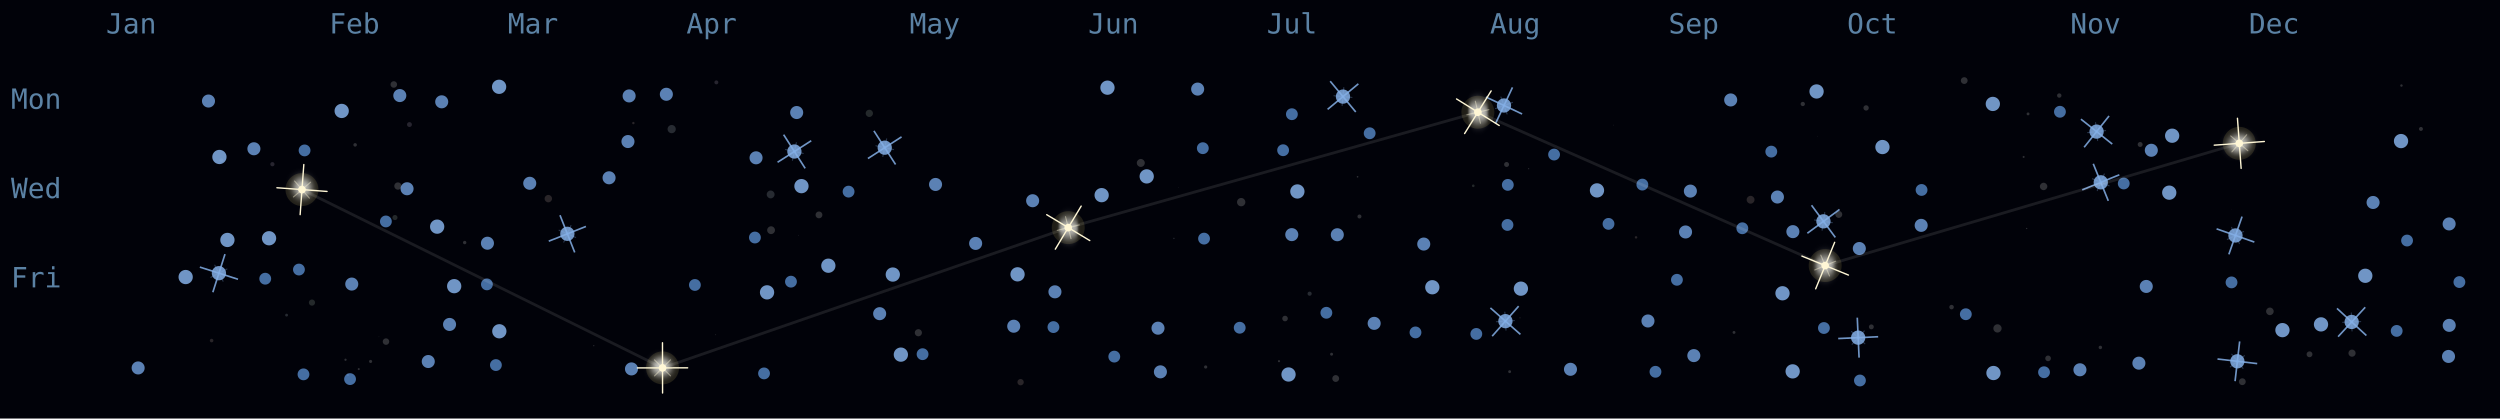
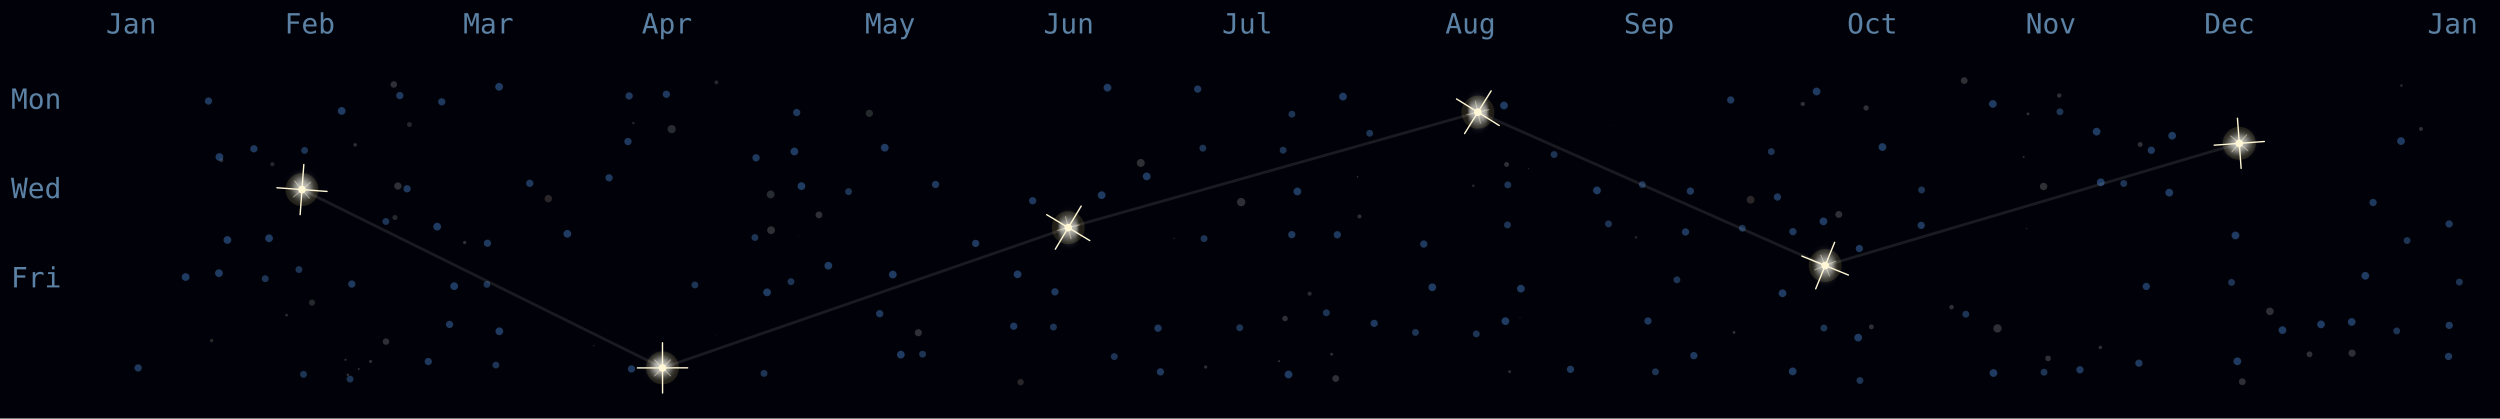
<svg xmlns="http://www.w3.org/2000/svg" viewBox="0 0 896 150" width="896" height="150" role="img" aria-label="Cinematic comet contribution graph">
  <rect x="0.00" y="0.00" width="896.00" height="150.00" fill="#010209" />
  <defs>
    <filter id="organic-sphere" x="-80%" y="-80%" width="260%" height="260%">
      <feTurbulence type="fractalNoise" baseFrequency="0.035" numOctaves="2" seed="7" result="noise" />
      <feDisplacementMap in="SourceGraphic" in2="noise" scale="4" xChannelSelector="R" yChannelSelector="G" result="displaced" />
      <feGaussianBlur in="displaced" stdDeviation="1.4" />
    </filter>
  </defs>
  <text x="22.00" y="39.00" font-family="monospace" font-size="10.00" fill="rgba(122,172,216,0.75)" text-anchor="end">Mon</text>
  <text x="22.00" y="71.00" font-family="monospace" font-size="10.00" fill="rgba(122,172,216,0.75)" text-anchor="end">Wed</text>
  <text x="22.00" y="103.00" font-family="monospace" font-size="10.00" fill="rgba(122,172,216,0.75)" text-anchor="end">Fri</text>
  <text x="38.00" y="12.00" font-family="monospace" font-size="10.00" fill="rgba(122,172,216,0.75)">Jan</text>
-   <text x="118.00" y="12.00" font-family="monospace" font-size="10.00" fill="rgba(122,172,216,0.75)">Feb</text>
-   <text x="182.00" y="12.00" font-family="monospace" font-size="10.00" fill="rgba(122,172,216,0.75)">Mar</text>
-   <text x="246.00" y="12.00" font-family="monospace" font-size="10.00" fill="rgba(122,172,216,0.75)">Apr</text>
-   <text x="326.00" y="12.00" font-family="monospace" font-size="10.00" fill="rgba(122,172,216,0.75)">May</text>
-   <text x="390.00" y="12.00" font-family="monospace" font-size="10.00" fill="rgba(122,172,216,0.75)">Jun</text>
-   <text x="454.00" y="12.00" font-family="monospace" font-size="10.00" fill="rgba(122,172,216,0.75)">Jul</text>
-   <text x="534.00" y="12.00" font-family="monospace" font-size="10.00" fill="rgba(122,172,216,0.75)">Aug</text>
-   <text x="598.00" y="12.00" font-family="monospace" font-size="10.00" fill="rgba(122,172,216,0.75)">Sep</text>
+   <text x="102.00" y="12.00" font-family="monospace" font-size="10.00" fill="rgba(122,172,216,0.75)">Feb</text>
+   <text x="166.00" y="12.00" font-family="monospace" font-size="10.00" fill="rgba(122,172,216,0.75)">Mar</text>
+   <text x="230.00" y="12.00" font-family="monospace" font-size="10.00" fill="rgba(122,172,216,0.75)">Apr</text>
+   <text x="310.00" y="12.00" font-family="monospace" font-size="10.00" fill="rgba(122,172,216,0.75)">May</text>
+   <text x="374.00" y="12.00" font-family="monospace" font-size="10.00" fill="rgba(122,172,216,0.75)">Jun</text>
+   <text x="438.00" y="12.00" font-family="monospace" font-size="10.00" fill="rgba(122,172,216,0.75)">Jul</text>
+   <text x="518.00" y="12.00" font-family="monospace" font-size="10.00" fill="rgba(122,172,216,0.75)">Aug</text>
+   <text x="582.00" y="12.00" font-family="monospace" font-size="10.00" fill="rgba(122,172,216,0.75)">Sep</text>
  <text x="662.00" y="12.00" font-family="monospace" font-size="10.00" fill="rgba(122,172,216,0.75)">Oct</text>
-   <text x="742.00" y="12.00" font-family="monospace" font-size="10.00" fill="rgba(122,172,216,0.75)">Nov</text>
-   <text x="806.00" y="12.00" font-family="monospace" font-size="10.00" fill="rgba(122,172,216,0.75)">Dec</text>
+   <text x="726.00" y="12.00" font-family="monospace" font-size="10.00" fill="rgba(122,172,216,0.75)">Nov</text>
+   <text x="790.00" y="12.00" font-family="monospace" font-size="10.00" fill="rgba(122,172,216,0.75)">Dec</text>
+   <text x="870.00" y="12.00" font-family="monospace" font-size="10.00" fill="rgba(122,172,216,0.75)">Jan</text>
  <circle cx="738.04" cy="34.24" r="0.79" fill="hsl(0,0%,100%)" opacity="0.18" />
  <circle cx="651.31" cy="48.81" r="0.10" fill="hsl(0,0%,100%)" opacity="0.18" />
  <circle cx="541.05" cy="133.20" r="0.52" fill="hsl(0,0%,100%)" opacity="0.18" />
  <circle cx="699.44" cy="110.07" r="0.81" fill="hsl(0,0%,100%)" opacity="0.18" />
  <circle cx="256.74" cy="29.52" r="0.71" fill="hsl(268,32%,82%)" opacity="0.18" />
  <circle cx="141.55" cy="77.97" r="0.92" fill="hsl(130,22%,80%)" opacity="0.18" />
  <circle cx="196.52" cy="71.19" r="1.33" fill="hsl(15,35%,80%)" opacity="0.18" />
  <circle cx="869.56" cy="39.15" r="0.00" fill="hsl(200,45%,88%)" opacity="0.18" />
  <circle cx="703.98" cy="28.88" r="1.22" fill="hsl(0,0%,100%)" opacity="0.18" />
  <circle cx="257.67" cy="83.36" r="0.04" fill="hsl(0,0%,100%)" opacity="0.18" />
  <circle cx="725.27" cy="56.24" r="0.36" fill="hsl(0,0%,100%)" opacity="0.18" />
  <circle cx="528.02" cy="66.59" r="0.47" fill="hsl(130,22%,80%)" opacity="0.18" />
  <circle cx="734.03" cy="128.44" r="1.02" fill="hsl(0,0%,100%)" opacity="0.18" />
  <circle cx="97.63" cy="58.85" r="0.76" fill="hsl(268,32%,82%)" opacity="0.18" />
  <circle cx="586.36" cy="85.07" r="0.44" fill="hsl(15,35%,80%)" opacity="0.18" />
  <circle cx="813.53" cy="111.59" r="1.36" fill="hsl(0,0%,100%)" opacity="0.18" />
  <circle cx="469.37" cy="105.26" r="0.75" fill="hsl(200,45%,88%)" opacity="0.18" />
  <circle cx="276.20" cy="69.69" r="1.41" fill="hsl(200,45%,88%)" opacity="0.18" />
  <circle cx="365.78" cy="136.97" r="1.14" fill="hsl(15,35%,80%)" opacity="0.18" />
  <circle cx="832.16" cy="39.52" r="0.03" fill="hsl(130,22%,80%)" opacity="0.18" />
  <circle cx="227.00" cy="44.11" r="0.43" fill="hsl(15,35%,80%)" opacity="0.18" />
  <circle cx="867.67" cy="46.21" r="0.71" fill="hsl(0,0%,100%)" opacity="0.18" />
  <circle cx="627.41" cy="71.59" r="1.41" fill="hsl(15,35%,80%)" opacity="0.18" />
  <circle cx="240.73" cy="46.27" r="1.47" fill="hsl(200,45%,88%)" opacity="0.18" />
  <circle cx="444.84" cy="72.45" r="1.49" fill="hsl(0,0%,100%)" opacity="0.18" />
  <circle cx="246.79" cy="32.16" r="0.04" fill="hsl(0,0%,100%)" opacity="0.18" />
  <circle cx="79.34" cy="57.44" r="0.69" fill="hsl(0,0%,100%)" opacity="0.18" />
  <circle cx="135.81" cy="120.70" r="0.12" fill="hsl(130,22%,80%)" opacity="0.18" />
  <circle cx="726.85" cy="40.82" r="0.52" fill="hsl(0,0%,100%)" opacity="0.18" />
  <circle cx="127.28" cy="51.92" r="0.63" fill="hsl(0,0%,100%)" opacity="0.18" />
  <circle cx="329.14" cy="119.25" r="1.29" fill="hsl(0,0%,100%)" opacity="0.18" />
  <circle cx="460.56" cy="114.16" r="1.00" fill="hsl(0,0%,100%)" opacity="0.18" />
  <circle cx="715.90" cy="117.70" r="1.48" fill="hsl(0,0%,100%)" opacity="0.18" />
  <circle cx="501.13" cy="129.33" r="0.05" fill="hsl(0,0%,100%)" opacity="0.18" />
  <circle cx="75.84" cy="122.06" r="0.64" fill="hsl(15,35%,80%)" opacity="0.18" />
  <circle cx="432.11" cy="131.53" r="0.58" fill="hsl(0,0%,100%)" opacity="0.18" />
  <circle cx="138.34" cy="122.43" r="1.17" fill="hsl(0,0%,100%)" opacity="0.18" />
  <circle cx="256.49" cy="119.97" r="0.15" fill="hsl(0,0%,100%)" opacity="0.18" />
  <circle cx="408.86" cy="58.40" r="1.43" fill="hsl(0,0%,100%)" opacity="0.18" />
  <circle cx="420.73" cy="85.44" r="0.25" fill="hsl(200,45%,88%)" opacity="0.18" />
  <circle cx="318.39" cy="123.57" r="0.01" fill="hsl(0,0%,100%)" opacity="0.18" />
  <circle cx="422.29" cy="67.20" r="0.10" fill="hsl(0,0%,100%)" opacity="0.18" />
  <circle cx="102.71" cy="112.94" r="0.51" fill="hsl(200,45%,88%)" opacity="0.18" />
  <circle cx="732.43" cy="66.82" r="1.33" fill="hsl(0,0%,100%)" opacity="0.18" />
  <circle cx="311.56" cy="40.62" r="1.31" fill="hsl(130,22%,80%)" opacity="0.18" />
  <circle cx="827.73" cy="126.98" r="1.05" fill="hsl(0,0%,100%)" opacity="0.18" />
  <circle cx="141.14" cy="30.28" r="1.18" fill="hsl(0,0%,100%)" opacity="0.18" />
  <circle cx="286.23" cy="84.31" r="0.12" fill="hsl(0,0%,100%)" opacity="0.18" />
  <circle cx="123.83" cy="128.93" r="0.40" fill="hsl(0,0%,100%)" opacity="0.18" />
  <circle cx="124.67" cy="134.33" r="0.46" fill="hsl(0,0%,100%)" opacity="0.18" />
  <circle cx="132.82" cy="129.54" r="0.56" fill="hsl(0,0%,100%)" opacity="0.18" />
  <circle cx="799.72" cy="75.12" r="0.07" fill="hsl(0,0%,100%)" opacity="0.18" />
  <circle cx="212.81" cy="123.90" r="0.22" fill="hsl(0,0%,100%)" opacity="0.18" />
  <circle cx="767.03" cy="51.78" r="0.89" fill="hsl(0,0%,100%)" opacity="0.18" />
  <circle cx="803.64" cy="136.80" r="1.23" fill="hsl(0,0%,100%)" opacity="0.18" />
  <circle cx="539.96" cy="58.95" r="0.89" fill="hsl(0,0%,100%)" opacity="0.18" />
  <circle cx="726.36" cy="81.89" r="0.23" fill="hsl(0,0%,100%)" opacity="0.18" />
  <circle cx="842.97" cy="126.57" r="1.29" fill="hsl(0,0%,100%)" opacity="0.18" />
  <circle cx="478.72" cy="135.66" r="1.23" fill="hsl(0,0%,100%)" opacity="0.18" />
  <circle cx="293.52" cy="77.02" r="1.23" fill="hsl(0,0%,100%)" opacity="0.18" />
  <circle cx="486.55" cy="63.36" r="0.30" fill="hsl(0,0%,100%)" opacity="0.18" />
  <circle cx="621.47" cy="119.14" r="0.52" fill="hsl(0,0%,100%)" opacity="0.18" />
  <circle cx="668.81" cy="38.68" r="0.96" fill="hsl(0,0%,100%)" opacity="0.18" />
  <circle cx="544.77" cy="113.92" r="0.18" fill="hsl(0,0%,100%)" opacity="0.18" />
  <circle cx="477.24" cy="126.95" r="0.53" fill="hsl(0,0%,100%)" opacity="0.18" />
  <circle cx="128.58" cy="132.28" r="0.36" fill="hsl(0,0%,100%)" opacity="0.18" />
  <circle cx="458.39" cy="129.44" r="0.38" fill="hsl(0,0%,100%)" opacity="0.18" />
  <circle cx="276.35" cy="82.50" r="1.40" fill="hsl(0,0%,100%)" opacity="0.18" />
  <circle cx="166.54" cy="86.93" r="0.61" fill="hsl(0,0%,100%)" opacity="0.18" />
  <circle cx="146.75" cy="44.64" r="0.88" fill="hsl(268,32%,82%)" opacity="0.18" />
  <circle cx="487.23" cy="77.59" r="0.72" fill="hsl(0,0%,100%)" opacity="0.18" />
  <circle cx="547.87" cy="60.47" r="0.21" fill="hsl(0,0%,100%)" opacity="0.18" />
  <circle cx="659.02" cy="76.85" r="1.25" fill="hsl(0,0%,100%)" opacity="0.18" />
  <circle cx="646.12" cy="37.27" r="0.77" fill="hsl(0,0%,100%)" opacity="0.18" />
  <circle cx="752.77" cy="124.52" r="0.62" fill="hsl(0,0%,100%)" opacity="0.18" />
  <circle cx="578.33" cy="44.84" r="0.12" fill="hsl(0,0%,100%)" opacity="0.18" />
  <circle cx="860.68" cy="30.66" r="0.44" fill="hsl(0,0%,100%)" opacity="0.18" />
  <circle cx="142.61" cy="66.67" r="1.31" fill="hsl(0,0%,100%)" opacity="0.18" />
  <circle cx="670.69" cy="117.15" r="0.88" fill="hsl(0,0%,100%)" opacity="0.18" />
  <circle cx="111.81" cy="108.45" r="1.11" fill="hsl(130,22%,80%)" opacity="0.18" />
-   <circle cx="49.51" cy="131.87" r="2.34" fill="hsl(214,63%,66%)" opacity="0.80" />
-   <circle cx="66.54" cy="99.29" r="2.56" fill="hsl(214,66%,71%)" opacity="0.85" />
-   <circle cx="74.72" cy="36.21" r="2.34" fill="hsl(214,63%,66%)" opacity="0.80" />
-   <circle cx="78.64" cy="56.26" r="2.56" fill="hsl(214,66%,71%)" opacity="0.85" />
-   <circle cx="81.51" cy="86.00" r="2.56" fill="hsl(214,66%,71%)" opacity="0.85" />
-   <circle cx="78.46" cy="97.91" r="2.56" fill="hsl(214,66%,71%)" opacity="0.85" />
-   <g transform="rotate(17.7 78.46 97.91)">
-     <line x1="71.29" y1="97.91" x2="85.63" y2="97.91" stroke="hsl(214,66%,71%)" stroke-width="0.60" opacity="0.85" />
-     <line x1="78.46" y1="90.74" x2="78.46" y2="105.08" stroke="hsl(214,66%,71%)" stroke-width="0.60" opacity="0.85" />
-     <line x1="76.18" y1="95.63" x2="80.74" y2="100.19" stroke="hsl(214,66%,71%)" stroke-width="0.40" stroke-opacity="0.30" stroke-linecap="round" />
-     <line x1="76.18" y1="100.19" x2="80.74" y2="95.63" stroke="hsl(214,66%,71%)" stroke-width="0.40" stroke-opacity="0.30" stroke-linecap="round" />
-   </g>
-   <circle cx="91.00" cy="53.32" r="2.34" fill="hsl(214,63%,66%)" opacity="0.80" />
-   <circle cx="96.43" cy="85.39" r="2.56" fill="hsl(214,66%,71%)" opacity="0.85" />
-   <circle cx="95.06" cy="99.89" r="2.12" fill="hsl(214,60%,60%)" opacity="0.75" />
-   <circle cx="109.16" cy="53.91" r="2.12" fill="hsl(214,60%,60%)" opacity="0.75" />
-   <circle cx="107.14" cy="96.61" r="2.12" fill="hsl(214,60%,60%)" opacity="0.75" />
-   <circle cx="108.77" cy="134.17" r="2.12" fill="hsl(214,60%,60%)" opacity="0.75" />
-   <circle cx="122.46" cy="39.76" r="2.56" fill="hsl(214,66%,71%)" opacity="0.85" />
-   <circle cx="126.07" cy="101.81" r="2.34" fill="hsl(214,63%,66%)" opacity="0.80" />
-   <circle cx="125.46" cy="135.87" r="2.12" fill="hsl(214,60%,60%)" opacity="0.75" />
-   <circle cx="143.29" cy="34.25" r="2.34" fill="hsl(214,63%,66%)" opacity="0.80" />
-   <circle cx="145.89" cy="67.65" r="2.34" fill="hsl(214,63%,66%)" opacity="0.80" />
-   <circle cx="138.30" cy="79.37" r="2.12" fill="hsl(214,60%,60%)" opacity="0.75" />
-   <circle cx="158.31" cy="36.49" r="2.34" fill="hsl(214,63%,66%)" opacity="0.80" />
-   <circle cx="156.68" cy="81.23" r="2.56" fill="hsl(214,66%,71%)" opacity="0.85" />
-   <circle cx="162.78" cy="102.56" r="2.56" fill="hsl(214,66%,71%)" opacity="0.85" />
-   <circle cx="161.12" cy="116.28" r="2.34" fill="hsl(214,63%,66%)" opacity="0.80" />
-   <circle cx="153.49" cy="129.57" r="2.34" fill="hsl(214,63%,66%)" opacity="0.80" />
-   <circle cx="178.88" cy="31.11" r="2.56" fill="hsl(214,66%,71%)" opacity="0.85" />
-   <circle cx="174.70" cy="87.17" r="2.34" fill="hsl(214,63%,66%)" opacity="0.80" />
-   <circle cx="174.51" cy="101.92" r="2.12" fill="hsl(214,60%,60%)" opacity="0.75" />
-   <circle cx="178.96" cy="118.73" r="2.56" fill="hsl(214,66%,71%)" opacity="0.85" />
-   <circle cx="177.73" cy="130.84" r="2.12" fill="hsl(214,60%,60%)" opacity="0.75" />
-   <circle cx="189.86" cy="65.69" r="2.34" fill="hsl(214,63%,66%)" opacity="0.80" />
-   <circle cx="203.34" cy="83.80" r="2.56" fill="hsl(214,66%,71%)" opacity="0.85" />
-   <g transform="rotate(-21.6 203.34 83.80)">
-     <line x1="196.17" y1="83.80" x2="210.50" y2="83.80" stroke="hsl(214,66%,71%)" stroke-width="0.60" opacity="0.85" />
-     <line x1="203.34" y1="76.63" x2="203.34" y2="90.97" stroke="hsl(214,66%,71%)" stroke-width="0.60" opacity="0.85" />
-     <line x1="201.06" y1="81.52" x2="205.62" y2="86.08" stroke="hsl(214,66%,71%)" stroke-width="0.40" stroke-opacity="0.30" stroke-linecap="round" />
-     <line x1="201.06" y1="86.08" x2="205.62" y2="81.52" stroke="hsl(214,66%,71%)" stroke-width="0.40" stroke-opacity="0.30" stroke-linecap="round" />
-   </g>
-   <circle cx="225.48" cy="34.38" r="2.34" fill="hsl(214,63%,66%)" opacity="0.80" />
-   <circle cx="225.06" cy="50.73" r="2.34" fill="hsl(214,63%,66%)" opacity="0.80" />
-   <circle cx="218.29" cy="63.72" r="2.34" fill="hsl(214,63%,66%)" opacity="0.80" />
-   <circle cx="226.32" cy="132.22" r="2.34" fill="hsl(214,63%,66%)" opacity="0.80" />
-   <circle cx="238.82" cy="33.79" r="2.34" fill="hsl(214,63%,66%)" opacity="0.80" />
-   <circle cx="249.05" cy="102.13" r="2.12" fill="hsl(214,60%,60%)" opacity="0.75" />
-   <circle cx="270.97" cy="56.56" r="2.34" fill="hsl(214,63%,66%)" opacity="0.80" />
-   <circle cx="270.56" cy="85.13" r="2.12" fill="hsl(214,60%,60%)" opacity="0.75" />
-   <circle cx="274.91" cy="104.78" r="2.56" fill="hsl(214,66%,71%)" opacity="0.85" />
-   <circle cx="273.83" cy="133.83" r="2.12" fill="hsl(214,60%,60%)" opacity="0.75" />
-   <circle cx="285.53" cy="40.33" r="2.34" fill="hsl(214,63%,66%)" opacity="0.80" />
-   <circle cx="284.71" cy="54.30" r="2.56" fill="hsl(214,66%,71%)" opacity="0.85" />
-   <g transform="rotate(-32.6 284.71 54.30)">
-     <line x1="277.55" y1="54.30" x2="291.88" y2="54.30" stroke="hsl(214,66%,71%)" stroke-width="0.60" opacity="0.85" />
-     <line x1="284.71" y1="47.13" x2="284.71" y2="61.47" stroke="hsl(214,66%,71%)" stroke-width="0.60" opacity="0.85" />
-     <line x1="282.43" y1="52.02" x2="286.99" y2="56.58" stroke="hsl(214,66%,71%)" stroke-width="0.40" stroke-opacity="0.30" stroke-linecap="round" />
-     <line x1="282.43" y1="56.58" x2="286.99" y2="52.02" stroke="hsl(214,66%,71%)" stroke-width="0.40" stroke-opacity="0.30" stroke-linecap="round" />
-   </g>
-   <circle cx="287.24" cy="66.71" r="2.56" fill="hsl(214,66%,71%)" opacity="0.85" />
-   <circle cx="283.48" cy="100.95" r="2.12" fill="hsl(214,60%,60%)" opacity="0.75" />
-   <circle cx="304.13" cy="68.68" r="2.12" fill="hsl(214,60%,60%)" opacity="0.75" />
-   <circle cx="296.88" cy="95.23" r="2.56" fill="hsl(214,66%,71%)" opacity="0.85" />
-   <circle cx="317.09" cy="52.93" r="2.56" fill="hsl(214,66%,71%)" opacity="0.85" />
-   <g transform="rotate(-32.8 317.09 52.93)">
-     <line x1="309.92" y1="52.93" x2="324.26" y2="52.93" stroke="hsl(214,66%,71%)" stroke-width="0.60" opacity="0.85" />
-     <line x1="317.09" y1="45.76" x2="317.09" y2="60.09" stroke="hsl(214,66%,71%)" stroke-width="0.60" opacity="0.85" />
-     <line x1="314.81" y1="50.65" x2="319.37" y2="55.21" stroke="hsl(214,66%,71%)" stroke-width="0.40" stroke-opacity="0.30" stroke-linecap="round" />
-     <line x1="314.81" y1="55.21" x2="319.37" y2="50.65" stroke="hsl(214,66%,71%)" stroke-width="0.40" stroke-opacity="0.30" stroke-linecap="round" />
-   </g>
-   <circle cx="319.98" cy="98.40" r="2.56" fill="hsl(214,66%,71%)" opacity="0.85" />
-   <circle cx="315.27" cy="112.42" r="2.34" fill="hsl(214,63%,66%)" opacity="0.80" />
-   <circle cx="322.87" cy="127.10" r="2.56" fill="hsl(214,66%,71%)" opacity="0.85" />
-   <circle cx="335.30" cy="66.11" r="2.34" fill="hsl(214,63%,66%)" opacity="0.80" />
-   <circle cx="330.65" cy="126.94" r="2.12" fill="hsl(214,60%,60%)" opacity="0.75" />
-   <circle cx="349.67" cy="87.24" r="2.34" fill="hsl(214,63%,66%)" opacity="0.80" />
-   <circle cx="370.10" cy="71.94" r="2.34" fill="hsl(214,63%,66%)" opacity="0.80" />
-   <circle cx="364.69" cy="98.32" r="2.56" fill="hsl(214,66%,71%)" opacity="0.85" />
-   <circle cx="363.32" cy="116.92" r="2.34" fill="hsl(214,63%,66%)" opacity="0.80" />
-   <circle cx="378.09" cy="104.59" r="2.34" fill="hsl(214,63%,66%)" opacity="0.80" />
-   <circle cx="377.55" cy="117.23" r="2.12" fill="hsl(214,60%,60%)" opacity="0.75" />
-   <circle cx="396.92" cy="31.42" r="2.56" fill="hsl(214,66%,71%)" opacity="0.85" />
-   <circle cx="394.83" cy="69.94" r="2.56" fill="hsl(214,66%,71%)" opacity="0.85" />
-   <circle cx="399.36" cy="127.81" r="2.12" fill="hsl(214,60%,60%)" opacity="0.75" />
-   <circle cx="410.98" cy="63.22" r="2.56" fill="hsl(214,66%,71%)" opacity="0.85" />
-   <circle cx="415.03" cy="117.62" r="2.34" fill="hsl(214,63%,66%)" opacity="0.80" />
-   <circle cx="415.89" cy="133.27" r="2.34" fill="hsl(214,63%,66%)" opacity="0.80" />
-   <circle cx="429.24" cy="31.93" r="2.34" fill="hsl(214,63%,66%)" opacity="0.80" />
-   <circle cx="431.09" cy="53.11" r="2.12" fill="hsl(214,60%,60%)" opacity="0.75" />
-   <circle cx="431.53" cy="85.52" r="2.12" fill="hsl(214,60%,60%)" opacity="0.75" />
-   <circle cx="444.31" cy="117.46" r="2.12" fill="hsl(214,60%,60%)" opacity="0.75" />
-   <circle cx="463.01" cy="40.93" r="2.12" fill="hsl(214,60%,60%)" opacity="0.75" />
-   <circle cx="459.87" cy="53.84" r="2.12" fill="hsl(214,60%,60%)" opacity="0.75" />
-   <circle cx="464.98" cy="68.62" r="2.56" fill="hsl(214,66%,71%)" opacity="0.85" />
-   <circle cx="462.97" cy="84.09" r="2.34" fill="hsl(214,63%,66%)" opacity="0.80" />
-   <circle cx="461.81" cy="134.22" r="2.56" fill="hsl(214,66%,71%)" opacity="0.85" />
-   <circle cx="481.32" cy="34.62" r="2.56" fill="hsl(214,66%,71%)" opacity="0.85" />
-   <g transform="rotate(-39.7 481.32 34.62)">
-     <line x1="474.16" y1="34.62" x2="488.49" y2="34.62" stroke="hsl(214,66%,71%)" stroke-width="0.60" opacity="0.85" />
-     <line x1="481.32" y1="27.45" x2="481.32" y2="41.79" stroke="hsl(214,66%,71%)" stroke-width="0.60" opacity="0.85" />
-     <line x1="479.04" y1="32.34" x2="483.60" y2="36.90" stroke="hsl(214,66%,71%)" stroke-width="0.40" stroke-opacity="0.30" stroke-linecap="round" />
-     <line x1="479.04" y1="36.90" x2="483.60" y2="32.34" stroke="hsl(214,66%,71%)" stroke-width="0.40" stroke-opacity="0.30" stroke-linecap="round" />
-   </g>
-   <circle cx="479.29" cy="84.13" r="2.34" fill="hsl(214,63%,66%)" opacity="0.80" />
-   <circle cx="475.37" cy="112.10" r="2.12" fill="hsl(214,60%,60%)" opacity="0.75" />
-   <circle cx="490.89" cy="47.76" r="2.12" fill="hsl(214,60%,60%)" opacity="0.75" />
-   <circle cx="492.50" cy="115.89" r="2.34" fill="hsl(214,63%,66%)" opacity="0.80" />
-   <circle cx="510.27" cy="87.47" r="2.34" fill="hsl(214,63%,66%)" opacity="0.80" />
-   <circle cx="513.34" cy="102.95" r="2.56" fill="hsl(214,66%,71%)" opacity="0.85" />
-   <circle cx="507.31" cy="119.14" r="2.12" fill="hsl(214,60%,60%)" opacity="0.75" />
-   <circle cx="529.11" cy="119.68" r="2.12" fill="hsl(214,60%,60%)" opacity="0.75" />
-   <circle cx="539.03" cy="37.81" r="2.56" fill="hsl(214,66%,71%)" opacity="0.85" />
-   <g transform="rotate(25.1 539.03 37.81)">
-     <line x1="531.86" y1="37.81" x2="546.20" y2="37.81" stroke="hsl(214,66%,71%)" stroke-width="0.60" opacity="0.85" />
-     <line x1="539.03" y1="30.64" x2="539.03" y2="44.98" stroke="hsl(214,66%,71%)" stroke-width="0.60" opacity="0.85" />
-     <line x1="536.75" y1="35.53" x2="541.31" y2="40.09" stroke="hsl(214,66%,71%)" stroke-width="0.40" stroke-opacity="0.30" stroke-linecap="round" />
-     <line x1="536.75" y1="40.09" x2="541.31" y2="35.53" stroke="hsl(214,66%,71%)" stroke-width="0.40" stroke-opacity="0.30" stroke-linecap="round" />
-   </g>
-   <circle cx="540.40" cy="66.26" r="2.12" fill="hsl(214,60%,60%)" opacity="0.75" />
-   <circle cx="540.28" cy="80.62" r="2.12" fill="hsl(214,60%,60%)" opacity="0.75" />
-   <circle cx="545.09" cy="103.46" r="2.56" fill="hsl(214,66%,71%)" opacity="0.85" />
-   <circle cx="539.54" cy="115.10" r="2.56" fill="hsl(214,66%,71%)" opacity="0.85" />
-   <g transform="rotate(41.4 539.54 115.10)">
-     <line x1="532.37" y1="115.10" x2="546.71" y2="115.10" stroke="hsl(214,66%,71%)" stroke-width="0.60" opacity="0.85" />
-     <line x1="539.54" y1="107.93" x2="539.54" y2="122.27" stroke="hsl(214,66%,71%)" stroke-width="0.60" opacity="0.85" />
-     <line x1="537.26" y1="112.82" x2="541.82" y2="117.38" stroke="hsl(214,66%,71%)" stroke-width="0.40" stroke-opacity="0.30" stroke-linecap="round" />
-     <line x1="537.26" y1="117.38" x2="541.82" y2="112.82" stroke="hsl(214,66%,71%)" stroke-width="0.40" stroke-opacity="0.30" stroke-linecap="round" />
-   </g>
-   <circle cx="556.98" cy="55.39" r="2.12" fill="hsl(214,60%,60%)" opacity="0.75" />
-   <circle cx="562.86" cy="132.36" r="2.34" fill="hsl(214,63%,66%)" opacity="0.80" />
-   <circle cx="572.36" cy="68.24" r="2.56" fill="hsl(214,66%,71%)" opacity="0.85" />
-   <circle cx="576.49" cy="80.24" r="2.12" fill="hsl(214,60%,60%)" opacity="0.75" />
-   <circle cx="588.62" cy="66.16" r="2.12" fill="hsl(214,60%,60%)" opacity="0.75" />
-   <circle cx="590.63" cy="115.04" r="2.34" fill="hsl(214,63%,66%)" opacity="0.80" />
-   <circle cx="593.32" cy="133.25" r="2.12" fill="hsl(214,60%,60%)" opacity="0.75" />
-   <circle cx="605.83" cy="68.49" r="2.34" fill="hsl(214,63%,66%)" opacity="0.80" />
-   <circle cx="604.10" cy="83.14" r="2.34" fill="hsl(214,63%,66%)" opacity="0.80" />
-   <circle cx="601.01" cy="100.28" r="2.12" fill="hsl(214,60%,60%)" opacity="0.75" />
-   <circle cx="607.07" cy="127.45" r="2.34" fill="hsl(214,63%,66%)" opacity="0.80" />
-   <circle cx="620.28" cy="35.82" r="2.34" fill="hsl(214,63%,66%)" opacity="0.80" />
-   <circle cx="624.45" cy="81.81" r="2.12" fill="hsl(214,60%,60%)" opacity="0.75" />
-   <circle cx="634.83" cy="54.34" r="2.12" fill="hsl(214,60%,60%)" opacity="0.75" />
-   <circle cx="637.03" cy="70.61" r="2.34" fill="hsl(214,63%,66%)" opacity="0.80" />
-   <circle cx="642.57" cy="83.02" r="2.34" fill="hsl(214,63%,66%)" opacity="0.80" />
-   <circle cx="638.85" cy="105.11" r="2.56" fill="hsl(214,66%,71%)" opacity="0.85" />
-   <circle cx="642.49" cy="133.10" r="2.56" fill="hsl(214,66%,71%)" opacity="0.85" />
-   <circle cx="651.06" cy="32.78" r="2.56" fill="hsl(214,66%,71%)" opacity="0.85" />
-   <circle cx="653.52" cy="79.33" r="2.56" fill="hsl(214,66%,71%)" opacity="0.85" />
-   <g transform="rotate(-36.5 653.52 79.33)">
-     <line x1="646.35" y1="79.33" x2="660.69" y2="79.33" stroke="hsl(214,66%,71%)" stroke-width="0.60" opacity="0.85" />
-     <line x1="653.52" y1="72.16" x2="653.52" y2="86.50" stroke="hsl(214,66%,71%)" stroke-width="0.60" opacity="0.85" />
-     <line x1="651.24" y1="77.05" x2="655.80" y2="81.61" stroke="hsl(214,66%,71%)" stroke-width="0.40" stroke-opacity="0.30" stroke-linecap="round" />
-     <line x1="651.24" y1="81.61" x2="655.80" y2="77.05" stroke="hsl(214,66%,71%)" stroke-width="0.40" stroke-opacity="0.30" stroke-linecap="round" />
-   </g>
-   <circle cx="653.69" cy="117.56" r="2.12" fill="hsl(214,60%,60%)" opacity="0.75" />
-   <circle cx="674.67" cy="52.70" r="2.56" fill="hsl(214,66%,71%)" opacity="0.85" />
-   <circle cx="666.38" cy="89.07" r="2.34" fill="hsl(214,63%,66%)" opacity="0.80" />
-   <circle cx="665.97" cy="121.01" r="2.56" fill="hsl(214,66%,71%)" opacity="0.85" />
-   <g transform="rotate(-2.6 665.97 121.01)">
-     <line x1="658.81" y1="121.01" x2="673.14" y2="121.01" stroke="hsl(214,66%,71%)" stroke-width="0.60" opacity="0.85" />
-     <line x1="665.97" y1="113.84" x2="665.97" y2="128.18" stroke="hsl(214,66%,71%)" stroke-width="0.60" opacity="0.85" />
-     <line x1="663.69" y1="118.73" x2="668.25" y2="123.29" stroke="hsl(214,66%,71%)" stroke-width="0.40" stroke-opacity="0.30" stroke-linecap="round" />
-     <line x1="663.69" y1="123.29" x2="668.25" y2="118.73" stroke="hsl(214,66%,71%)" stroke-width="0.40" stroke-opacity="0.30" stroke-linecap="round" />
-   </g>
-   <circle cx="666.60" cy="136.37" r="2.12" fill="hsl(214,60%,60%)" opacity="0.75" />
-   <circle cx="688.69" cy="68.08" r="2.12" fill="hsl(214,60%,60%)" opacity="0.75" />
-   <circle cx="688.55" cy="80.77" r="2.34" fill="hsl(214,63%,66%)" opacity="0.80" />
-   <circle cx="704.55" cy="112.62" r="2.12" fill="hsl(214,60%,60%)" opacity="0.75" />
-   <circle cx="714.23" cy="37.25" r="2.56" fill="hsl(214,66%,71%)" opacity="0.85" />
-   <circle cx="714.46" cy="133.69" r="2.56" fill="hsl(214,66%,71%)" opacity="0.85" />
-   <circle cx="738.28" cy="40.06" r="2.12" fill="hsl(214,60%,60%)" opacity="0.75" />
-   <circle cx="732.58" cy="133.41" r="2.12" fill="hsl(214,60%,60%)" opacity="0.75" />
-   <circle cx="751.42" cy="47.17" r="2.56" fill="hsl(214,66%,71%)" opacity="0.85" />
-   <g transform="rotate(38.5 751.42 47.17)">
-     <line x1="744.25" y1="47.17" x2="758.59" y2="47.17" stroke="hsl(214,66%,71%)" stroke-width="0.60" opacity="0.85" />
-     <line x1="751.42" y1="40.00" x2="751.42" y2="54.34" stroke="hsl(214,66%,71%)" stroke-width="0.60" opacity="0.85" />
-     <line x1="749.14" y1="44.89" x2="753.70" y2="49.45" stroke="hsl(214,66%,71%)" stroke-width="0.40" stroke-opacity="0.30" stroke-linecap="round" />
-     <line x1="749.14" y1="49.45" x2="753.70" y2="44.89" stroke="hsl(214,66%,71%)" stroke-width="0.40" stroke-opacity="0.30" stroke-linecap="round" />
-   </g>
-   <circle cx="752.92" cy="65.34" r="2.56" fill="hsl(214,66%,71%)" opacity="0.85" />
-   <g transform="rotate(-22.1 752.92 65.34)">
-     <line x1="745.75" y1="65.34" x2="760.09" y2="65.34" stroke="hsl(214,66%,71%)" stroke-width="0.60" opacity="0.85" />
-     <line x1="752.92" y1="58.17" x2="752.92" y2="72.51" stroke="hsl(214,66%,71%)" stroke-width="0.60" opacity="0.85" />
-     <line x1="750.64" y1="63.06" x2="755.20" y2="67.62" stroke="hsl(214,66%,71%)" stroke-width="0.40" stroke-opacity="0.30" stroke-linecap="round" />
-     <line x1="750.64" y1="67.62" x2="755.20" y2="63.06" stroke="hsl(214,66%,71%)" stroke-width="0.40" stroke-opacity="0.30" stroke-linecap="round" />
-   </g>
-   <circle cx="745.45" cy="132.53" r="2.34" fill="hsl(214,63%,66%)" opacity="0.80" />
-   <circle cx="771.03" cy="53.86" r="2.34" fill="hsl(214,63%,66%)" opacity="0.80" />
-   <circle cx="761.15" cy="65.76" r="2.12" fill="hsl(214,60%,60%)" opacity="0.75" />
-   <circle cx="769.22" cy="102.66" r="2.34" fill="hsl(214,63%,66%)" opacity="0.80" />
-   <circle cx="766.58" cy="130.16" r="2.34" fill="hsl(214,63%,66%)" opacity="0.80" />
-   <circle cx="778.50" cy="48.64" r="2.56" fill="hsl(214,66%,71%)" opacity="0.85" />
-   <circle cx="777.46" cy="69.05" r="2.56" fill="hsl(214,66%,71%)" opacity="0.85" />
-   <circle cx="801.19" cy="84.39" r="2.56" fill="hsl(214,66%,71%)" opacity="0.85" />
-   <g transform="rotate(19.3 801.19 84.39)">
-     <line x1="794.02" y1="84.39" x2="808.36" y2="84.39" stroke="hsl(214,66%,71%)" stroke-width="0.60" opacity="0.85" />
-     <line x1="801.19" y1="77.22" x2="801.19" y2="91.56" stroke="hsl(214,66%,71%)" stroke-width="0.60" opacity="0.85" />
-     <line x1="798.91" y1="82.11" x2="803.47" y2="86.67" stroke="hsl(214,66%,71%)" stroke-width="0.40" stroke-opacity="0.30" stroke-linecap="round" />
-     <line x1="798.91" y1="86.67" x2="803.47" y2="82.11" stroke="hsl(214,66%,71%)" stroke-width="0.40" stroke-opacity="0.30" stroke-linecap="round" />
-   </g>
-   <circle cx="799.78" cy="101.21" r="2.12" fill="hsl(214,60%,60%)" opacity="0.75" />
-   <circle cx="801.87" cy="129.49" r="2.56" fill="hsl(214,66%,71%)" opacity="0.85" />
-   <g transform="rotate(6.6 801.87 129.49)">
-     <line x1="794.70" y1="129.49" x2="809.03" y2="129.49" stroke="hsl(214,66%,71%)" stroke-width="0.60" opacity="0.85" />
-     <line x1="801.87" y1="122.32" x2="801.87" y2="136.66" stroke="hsl(214,66%,71%)" stroke-width="0.60" opacity="0.85" />
-     <line x1="799.59" y1="127.21" x2="804.15" y2="131.77" stroke="hsl(214,66%,71%)" stroke-width="0.40" stroke-opacity="0.30" stroke-linecap="round" />
-     <line x1="799.59" y1="131.77" x2="804.15" y2="127.21" stroke="hsl(214,66%,71%)" stroke-width="0.40" stroke-opacity="0.30" stroke-linecap="round" />
-   </g>
-   <circle cx="818.03" cy="118.32" r="2.56" fill="hsl(214,66%,71%)" opacity="0.85" />
-   <circle cx="831.85" cy="116.26" r="2.56" fill="hsl(214,66%,71%)" opacity="0.85" />
-   <circle cx="850.51" cy="72.57" r="2.34" fill="hsl(214,63%,66%)" opacity="0.80" />
-   <circle cx="847.72" cy="98.84" r="2.56" fill="hsl(214,66%,71%)" opacity="0.85" />
-   <circle cx="842.84" cy="115.39" r="2.56" fill="hsl(214,66%,71%)" opacity="0.85" />
-   <g transform="rotate(42.7 842.84 115.39)">
-     <line x1="835.67" y1="115.39" x2="850.01" y2="115.39" stroke="hsl(214,66%,71%)" stroke-width="0.60" opacity="0.85" />
-     <line x1="842.84" y1="108.22" x2="842.84" y2="122.56" stroke="hsl(214,66%,71%)" stroke-width="0.60" opacity="0.85" />
-     <line x1="840.56" y1="113.11" x2="845.12" y2="117.67" stroke="hsl(214,66%,71%)" stroke-width="0.40" stroke-opacity="0.30" stroke-linecap="round" />
-     <line x1="840.56" y1="117.67" x2="845.12" y2="113.11" stroke="hsl(214,66%,71%)" stroke-width="0.40" stroke-opacity="0.30" stroke-linecap="round" />
-   </g>
-   <circle cx="860.53" cy="50.56" r="2.56" fill="hsl(214,66%,71%)" opacity="0.85" />
-   <circle cx="862.69" cy="86.21" r="2.12" fill="hsl(214,60%,60%)" opacity="0.75" />
-   <circle cx="858.97" cy="118.60" r="2.12" fill="hsl(214,60%,60%)" opacity="0.75" />
-   <circle cx="877.77" cy="80.26" r="2.34" fill="hsl(214,63%,66%)" opacity="0.80" />
-   <circle cx="881.45" cy="101.09" r="2.12" fill="hsl(214,60%,60%)" opacity="0.75" />
-   <circle cx="877.80" cy="116.61" r="2.34" fill="hsl(214,63%,66%)" opacity="0.80" />
-   <circle cx="877.55" cy="127.75" r="2.34" fill="hsl(214,63%,66%)" opacity="0.80" />
+   <circle cx="49.51" cy="131.87" r="1.31" fill="hsl(214,49%,41%)" opacity="0.57" />
+   <circle cx="66.54" cy="99.29" r="1.39" fill="hsl(214,50%,42%)" opacity="0.58" />
+   <circle cx="74.72" cy="36.21" r="1.31" fill="hsl(214,49%,41%)" opacity="0.57" />
+   <circle cx="78.64" cy="56.26" r="1.39" fill="hsl(214,50%,42%)" opacity="0.58" />
+   <circle cx="81.51" cy="86.00" r="1.39" fill="hsl(214,50%,42%)" opacity="0.58" />
+   <circle cx="78.46" cy="97.91" r="1.39" fill="hsl(214,50%,42%)" opacity="0.58" />
+   <circle cx="91.00" cy="53.32" r="1.31" fill="hsl(214,49%,41%)" opacity="0.57" />
+   <circle cx="96.43" cy="85.39" r="1.39" fill="hsl(214,50%,42%)" opacity="0.58" />
+   <circle cx="95.06" cy="99.89" r="1.24" fill="hsl(214,48%,39%)" opacity="0.55" />
+   <circle cx="109.16" cy="53.91" r="1.24" fill="hsl(214,48%,39%)" opacity="0.55" />
+   <circle cx="107.14" cy="96.61" r="1.24" fill="hsl(214,48%,39%)" opacity="0.55" />
+   <circle cx="108.77" cy="134.17" r="1.24" fill="hsl(214,48%,39%)" opacity="0.55" />
+   <circle cx="122.46" cy="39.76" r="1.39" fill="hsl(214,50%,42%)" opacity="0.58" />
+   <circle cx="126.07" cy="101.81" r="1.31" fill="hsl(214,49%,41%)" opacity="0.57" />
+   <circle cx="125.46" cy="135.87" r="1.24" fill="hsl(214,48%,39%)" opacity="0.55" />
+   <circle cx="143.29" cy="34.25" r="1.31" fill="hsl(214,49%,41%)" opacity="0.57" />
+   <circle cx="145.89" cy="67.65" r="1.31" fill="hsl(214,49%,41%)" opacity="0.57" />
+   <circle cx="138.30" cy="79.37" r="1.24" fill="hsl(214,48%,39%)" opacity="0.55" />
+   <circle cx="158.31" cy="36.49" r="1.31" fill="hsl(214,49%,41%)" opacity="0.57" />
+   <circle cx="156.68" cy="81.23" r="1.39" fill="hsl(214,50%,42%)" opacity="0.58" />
+   <circle cx="162.78" cy="102.56" r="1.39" fill="hsl(214,50%,42%)" opacity="0.58" />
+   <circle cx="161.12" cy="116.28" r="1.31" fill="hsl(214,49%,41%)" opacity="0.57" />
+   <circle cx="153.49" cy="129.57" r="1.31" fill="hsl(214,49%,41%)" opacity="0.57" />
+   <circle cx="178.88" cy="31.11" r="1.39" fill="hsl(214,50%,42%)" opacity="0.58" />
+   <circle cx="174.70" cy="87.17" r="1.31" fill="hsl(214,49%,41%)" opacity="0.57" />
+   <circle cx="174.51" cy="101.92" r="1.24" fill="hsl(214,48%,39%)" opacity="0.55" />
+   <circle cx="178.96" cy="118.73" r="1.39" fill="hsl(214,50%,42%)" opacity="0.58" />
+   <circle cx="177.73" cy="130.84" r="1.24" fill="hsl(214,48%,39%)" opacity="0.55" />
+   <circle cx="189.86" cy="65.69" r="1.31" fill="hsl(214,49%,41%)" opacity="0.57" />
+   <circle cx="203.34" cy="83.80" r="1.39" fill="hsl(214,50%,42%)" opacity="0.58" />
+   <circle cx="225.48" cy="34.38" r="1.31" fill="hsl(214,49%,41%)" opacity="0.57" />
+   <circle cx="225.06" cy="50.73" r="1.31" fill="hsl(214,49%,41%)" opacity="0.57" />
+   <circle cx="218.29" cy="63.72" r="1.31" fill="hsl(214,49%,41%)" opacity="0.57" />
+   <circle cx="226.32" cy="132.22" r="1.31" fill="hsl(214,49%,41%)" opacity="0.57" />
+   <circle cx="238.82" cy="33.79" r="1.31" fill="hsl(214,49%,41%)" opacity="0.57" />
+   <circle cx="249.05" cy="102.13" r="1.24" fill="hsl(214,48%,39%)" opacity="0.55" />
+   <circle cx="270.97" cy="56.56" r="1.31" fill="hsl(214,49%,41%)" opacity="0.57" />
+   <circle cx="270.56" cy="85.13" r="1.24" fill="hsl(214,48%,39%)" opacity="0.55" />
+   <circle cx="274.91" cy="104.78" r="1.39" fill="hsl(214,50%,42%)" opacity="0.58" />
+   <circle cx="273.83" cy="133.83" r="1.24" fill="hsl(214,48%,39%)" opacity="0.55" />
+   <circle cx="285.53" cy="40.33" r="1.31" fill="hsl(214,49%,41%)" opacity="0.57" />
+   <circle cx="284.71" cy="54.30" r="1.39" fill="hsl(214,50%,42%)" opacity="0.58" />
+   <circle cx="287.24" cy="66.71" r="1.39" fill="hsl(214,50%,42%)" opacity="0.58" />
+   <circle cx="283.48" cy="100.95" r="1.24" fill="hsl(214,48%,39%)" opacity="0.55" />
+   <circle cx="304.13" cy="68.68" r="1.24" fill="hsl(214,48%,39%)" opacity="0.55" />
+   <circle cx="296.88" cy="95.23" r="1.39" fill="hsl(214,50%,42%)" opacity="0.58" />
+   <circle cx="317.09" cy="52.93" r="1.39" fill="hsl(214,50%,42%)" opacity="0.58" />
+   <circle cx="319.98" cy="98.40" r="1.39" fill="hsl(214,50%,42%)" opacity="0.58" />
+   <circle cx="315.27" cy="112.42" r="1.31" fill="hsl(214,49%,41%)" opacity="0.57" />
+   <circle cx="322.87" cy="127.10" r="1.39" fill="hsl(214,50%,42%)" opacity="0.58" />
+   <circle cx="335.30" cy="66.11" r="1.31" fill="hsl(214,49%,41%)" opacity="0.57" />
+   <circle cx="330.65" cy="126.94" r="1.24" fill="hsl(214,48%,39%)" opacity="0.55" />
+   <circle cx="349.67" cy="87.24" r="1.31" fill="hsl(214,49%,41%)" opacity="0.57" />
+   <circle cx="370.10" cy="71.94" r="1.31" fill="hsl(214,49%,41%)" opacity="0.57" />
+   <circle cx="364.69" cy="98.32" r="1.39" fill="hsl(214,50%,42%)" opacity="0.58" />
+   <circle cx="363.32" cy="116.92" r="1.31" fill="hsl(214,49%,41%)" opacity="0.57" />
+   <circle cx="378.09" cy="104.59" r="1.31" fill="hsl(214,49%,41%)" opacity="0.57" />
+   <circle cx="377.55" cy="117.23" r="1.24" fill="hsl(214,48%,39%)" opacity="0.55" />
+   <circle cx="396.92" cy="31.42" r="1.39" fill="hsl(214,50%,42%)" opacity="0.58" />
+   <circle cx="394.83" cy="69.94" r="1.39" fill="hsl(214,50%,42%)" opacity="0.58" />
+   <circle cx="399.36" cy="127.81" r="1.24" fill="hsl(214,48%,39%)" opacity="0.55" />
+   <circle cx="410.98" cy="63.22" r="1.39" fill="hsl(214,50%,42%)" opacity="0.58" />
+   <circle cx="415.03" cy="117.62" r="1.31" fill="hsl(214,49%,41%)" opacity="0.57" />
+   <circle cx="415.89" cy="133.27" r="1.31" fill="hsl(214,49%,41%)" opacity="0.57" />
+   <circle cx="429.24" cy="31.93" r="1.31" fill="hsl(214,49%,41%)" opacity="0.57" />
+   <circle cx="431.09" cy="53.11" r="1.24" fill="hsl(214,48%,39%)" opacity="0.55" />
+   <circle cx="431.53" cy="85.52" r="1.24" fill="hsl(214,48%,39%)" opacity="0.55" />
+   <circle cx="444.31" cy="117.46" r="1.24" fill="hsl(214,48%,39%)" opacity="0.55" />
+   <circle cx="463.01" cy="40.93" r="1.24" fill="hsl(214,48%,39%)" opacity="0.55" />
+   <circle cx="459.87" cy="53.84" r="1.24" fill="hsl(214,48%,39%)" opacity="0.55" />
+   <circle cx="464.98" cy="68.62" r="1.39" fill="hsl(214,50%,42%)" opacity="0.58" />
+   <circle cx="462.97" cy="84.09" r="1.31" fill="hsl(214,49%,41%)" opacity="0.57" />
+   <circle cx="461.81" cy="134.22" r="1.39" fill="hsl(214,50%,42%)" opacity="0.58" />
+   <circle cx="481.32" cy="34.62" r="1.39" fill="hsl(214,50%,42%)" opacity="0.58" />
+   <circle cx="479.29" cy="84.13" r="1.31" fill="hsl(214,49%,41%)" opacity="0.57" />
+   <circle cx="475.37" cy="112.10" r="1.24" fill="hsl(214,48%,39%)" opacity="0.55" />
+   <circle cx="490.89" cy="47.76" r="1.24" fill="hsl(214,48%,39%)" opacity="0.55" />
+   <circle cx="492.50" cy="115.89" r="1.31" fill="hsl(214,49%,41%)" opacity="0.57" />
+   <circle cx="510.27" cy="87.47" r="1.31" fill="hsl(214,49%,41%)" opacity="0.57" />
+   <circle cx="513.34" cy="102.95" r="1.39" fill="hsl(214,50%,42%)" opacity="0.58" />
+   <circle cx="507.31" cy="119.14" r="1.24" fill="hsl(214,48%,39%)" opacity="0.55" />
+   <circle cx="529.11" cy="119.68" r="1.24" fill="hsl(214,48%,39%)" opacity="0.55" />
+   <circle cx="539.03" cy="37.81" r="1.39" fill="hsl(214,50%,42%)" opacity="0.58" />
+   <circle cx="540.40" cy="66.26" r="1.24" fill="hsl(214,48%,39%)" opacity="0.55" />
+   <circle cx="540.28" cy="80.62" r="1.24" fill="hsl(214,48%,39%)" opacity="0.55" />
+   <circle cx="545.09" cy="103.46" r="1.39" fill="hsl(214,50%,42%)" opacity="0.58" />
+   <circle cx="539.54" cy="115.10" r="1.39" fill="hsl(214,50%,42%)" opacity="0.58" />
+   <circle cx="556.98" cy="55.39" r="1.24" fill="hsl(214,48%,39%)" opacity="0.55" />
+   <circle cx="562.86" cy="132.36" r="1.31" fill="hsl(214,49%,41%)" opacity="0.57" />
+   <circle cx="572.36" cy="68.24" r="1.39" fill="hsl(214,50%,42%)" opacity="0.58" />
+   <circle cx="576.49" cy="80.24" r="1.24" fill="hsl(214,48%,39%)" opacity="0.55" />
+   <circle cx="588.62" cy="66.16" r="1.24" fill="hsl(214,48%,39%)" opacity="0.55" />
+   <circle cx="590.63" cy="115.04" r="1.31" fill="hsl(214,49%,41%)" opacity="0.57" />
+   <circle cx="593.32" cy="133.25" r="1.24" fill="hsl(214,48%,39%)" opacity="0.55" />
+   <circle cx="605.83" cy="68.49" r="1.31" fill="hsl(214,49%,41%)" opacity="0.57" />
+   <circle cx="604.10" cy="83.14" r="1.31" fill="hsl(214,49%,41%)" opacity="0.57" />
+   <circle cx="601.01" cy="100.28" r="1.24" fill="hsl(214,48%,39%)" opacity="0.55" />
+   <circle cx="607.07" cy="127.45" r="1.31" fill="hsl(214,49%,41%)" opacity="0.57" />
+   <circle cx="620.28" cy="35.82" r="1.31" fill="hsl(214,49%,41%)" opacity="0.57" />
+   <circle cx="624.45" cy="81.81" r="1.24" fill="hsl(214,48%,39%)" opacity="0.55" />
+   <circle cx="634.83" cy="54.34" r="1.24" fill="hsl(214,48%,39%)" opacity="0.55" />
+   <circle cx="637.03" cy="70.61" r="1.31" fill="hsl(214,49%,41%)" opacity="0.57" />
+   <circle cx="642.57" cy="83.02" r="1.31" fill="hsl(214,49%,41%)" opacity="0.57" />
+   <circle cx="638.85" cy="105.11" r="1.39" fill="hsl(214,50%,42%)" opacity="0.58" />
+   <circle cx="642.49" cy="133.10" r="1.39" fill="hsl(214,50%,42%)" opacity="0.58" />
+   <circle cx="651.06" cy="32.78" r="1.39" fill="hsl(214,50%,42%)" opacity="0.58" />
+   <circle cx="653.52" cy="79.33" r="1.39" fill="hsl(214,50%,42%)" opacity="0.58" />
+   <circle cx="653.69" cy="117.56" r="1.24" fill="hsl(214,48%,39%)" opacity="0.55" />
+   <circle cx="674.67" cy="52.70" r="1.39" fill="hsl(214,50%,42%)" opacity="0.58" />
+   <circle cx="666.38" cy="89.07" r="1.31" fill="hsl(214,49%,41%)" opacity="0.57" />
+   <circle cx="665.97" cy="121.01" r="1.39" fill="hsl(214,50%,42%)" opacity="0.58" />
+   <circle cx="666.60" cy="136.37" r="1.24" fill="hsl(214,48%,39%)" opacity="0.55" />
+   <circle cx="688.69" cy="68.08" r="1.24" fill="hsl(214,48%,39%)" opacity="0.55" />
+   <circle cx="688.55" cy="80.77" r="1.31" fill="hsl(214,49%,41%)" opacity="0.57" />
+   <circle cx="704.55" cy="112.62" r="1.24" fill="hsl(214,48%,39%)" opacity="0.55" />
+   <circle cx="714.23" cy="37.25" r="1.39" fill="hsl(214,50%,42%)" opacity="0.58" />
+   <circle cx="714.46" cy="133.69" r="1.39" fill="hsl(214,50%,42%)" opacity="0.58" />
+   <circle cx="738.28" cy="40.06" r="1.24" fill="hsl(214,48%,39%)" opacity="0.55" />
+   <circle cx="732.58" cy="133.41" r="1.24" fill="hsl(214,48%,39%)" opacity="0.55" />
+   <circle cx="751.42" cy="47.17" r="1.39" fill="hsl(214,50%,42%)" opacity="0.58" />
+   <circle cx="752.92" cy="65.34" r="1.39" fill="hsl(214,50%,42%)" opacity="0.58" />
+   <circle cx="745.45" cy="132.53" r="1.31" fill="hsl(214,49%,41%)" opacity="0.57" />
+   <circle cx="771.03" cy="53.86" r="1.31" fill="hsl(214,49%,41%)" opacity="0.57" />
+   <circle cx="761.15" cy="65.76" r="1.24" fill="hsl(214,48%,39%)" opacity="0.55" />
+   <circle cx="769.22" cy="102.66" r="1.31" fill="hsl(214,49%,41%)" opacity="0.57" />
+   <circle cx="766.58" cy="130.16" r="1.31" fill="hsl(214,49%,41%)" opacity="0.57" />
+   <circle cx="778.50" cy="48.64" r="1.39" fill="hsl(214,50%,42%)" opacity="0.58" />
+   <circle cx="777.46" cy="69.05" r="1.39" fill="hsl(214,50%,42%)" opacity="0.58" />
+   <circle cx="801.19" cy="84.39" r="1.39" fill="hsl(214,50%,42%)" opacity="0.58" />
+   <circle cx="799.78" cy="101.21" r="1.24" fill="hsl(214,48%,39%)" opacity="0.55" />
+   <circle cx="801.87" cy="129.49" r="1.39" fill="hsl(214,50%,42%)" opacity="0.58" />
+   <circle cx="818.03" cy="118.32" r="1.39" fill="hsl(214,50%,42%)" opacity="0.58" />
+   <circle cx="831.85" cy="116.26" r="1.39" fill="hsl(214,50%,42%)" opacity="0.58" />
+   <circle cx="850.51" cy="72.57" r="1.31" fill="hsl(214,49%,41%)" opacity="0.57" />
+   <circle cx="847.72" cy="98.84" r="1.39" fill="hsl(214,50%,42%)" opacity="0.58" />
+   <circle cx="842.84" cy="115.39" r="1.39" fill="hsl(214,50%,42%)" opacity="0.58" />
+   <circle cx="860.53" cy="50.56" r="1.39" fill="hsl(214,50%,42%)" opacity="0.58" />
+   <circle cx="862.69" cy="86.21" r="1.24" fill="hsl(214,48%,39%)" opacity="0.55" />
+   <circle cx="858.97" cy="118.60" r="1.24" fill="hsl(214,48%,39%)" opacity="0.55" />
+   <circle cx="877.77" cy="80.26" r="1.31" fill="hsl(214,49%,41%)" opacity="0.57" />
+   <circle cx="881.45" cy="101.09" r="1.24" fill="hsl(214,48%,39%)" opacity="0.55" />
+   <circle cx="877.80" cy="116.61" r="1.31" fill="hsl(214,49%,41%)" opacity="0.57" />
+   <circle cx="877.55" cy="127.75" r="1.31" fill="hsl(214,49%,41%)" opacity="0.57" />
  <path d="M 108.23,67.95 L 237.45,131.85 L 382.86,81.58 L 529.67,40.22 L 654.14,95.18 L 802.56,51.37" fill="none" stroke="rgba(255,255,255,0.1)" stroke-width="1.00" stroke-linejoin="round" />
  <g transform="rotate(4.2 108.23 67.95)">
    <circle cx="108.23" cy="67.95" r="5.90" fill="hsla(48,100%,74%,0.35)" fill-opacity="0.35" />
    <circle cx="108.23" cy="67.95" r="3.54" fill="hsla(50,100%,99%,0.75)" filter="url(#organic-sphere)" />
    <line x1="105.37" y1="65.09" x2="111.10" y2="70.81" stroke="hsl(48,100%,92%)" stroke-width="0.40" stroke-opacity="0.42" stroke-linecap="round" />
    <line x1="105.37" y1="70.81" x2="111.10" y2="65.09" stroke="hsl(48,100%,92%)" stroke-width="0.40" stroke-opacity="0.42" stroke-linecap="round" />
    <line x1="99.23" y1="67.95" x2="117.23" y2="67.95" stroke="hsl(48,100%,92%)" stroke-width="0.50" stroke-linecap="round" />
    <line x1="108.23" y1="58.95" x2="108.23" y2="76.95" stroke="hsl(48,100%,92%)" stroke-width="0.50" stroke-linecap="round" />
    <circle cx="108.23" cy="67.95" r="1.38" fill="hsl(48,100%,92%)" />
  </g>
  <g transform="rotate(-0.1 237.45 131.85)">
    <circle cx="237.45" cy="131.85" r="5.90" fill="hsla(48,100%,74%,0.35)" fill-opacity="0.35" />
    <circle cx="237.45" cy="131.85" r="3.54" fill="hsla(50,100%,99%,0.75)" filter="url(#organic-sphere)" />
    <line x1="234.58" y1="128.98" x2="240.31" y2="134.71" stroke="hsl(48,100%,92%)" stroke-width="0.40" stroke-opacity="0.42" stroke-linecap="round" />
    <line x1="234.58" y1="134.71" x2="240.31" y2="128.98" stroke="hsl(48,100%,92%)" stroke-width="0.40" stroke-opacity="0.42" stroke-linecap="round" />
    <line x1="228.45" y1="131.85" x2="246.45" y2="131.85" stroke="hsl(48,100%,92%)" stroke-width="0.50" stroke-linecap="round" />
    <line x1="237.45" y1="122.85" x2="237.45" y2="140.85" stroke="hsl(48,100%,92%)" stroke-width="0.50" stroke-linecap="round" />
    <circle cx="237.45" cy="131.85" r="1.38" fill="hsl(48,100%,92%)" />
  </g>
  <g transform="rotate(31.0 382.86 81.58)">
    <circle cx="382.86" cy="81.58" r="5.90" fill="hsla(48,100%,74%,0.35)" fill-opacity="0.35" />
    <circle cx="382.86" cy="81.58" r="3.54" fill="hsla(50,100%,99%,0.75)" filter="url(#organic-sphere)" />
    <line x1="380.00" y1="78.72" x2="385.73" y2="84.45" stroke="hsl(48,100%,92%)" stroke-width="0.40" stroke-opacity="0.42" stroke-linecap="round" />
    <line x1="380.00" y1="84.45" x2="385.73" y2="78.72" stroke="hsl(48,100%,92%)" stroke-width="0.40" stroke-opacity="0.42" stroke-linecap="round" />
    <line x1="373.86" y1="81.58" x2="391.86" y2="81.58" stroke="hsl(48,100%,92%)" stroke-width="0.50" stroke-linecap="round" />
    <line x1="382.86" y1="72.58" x2="382.86" y2="90.58" stroke="hsl(48,100%,92%)" stroke-width="0.50" stroke-linecap="round" />
    <circle cx="382.86" cy="81.58" r="1.38" fill="hsl(48,100%,92%)" />
  </g>
  <g transform="rotate(31.9 529.67 40.22)">
    <circle cx="529.67" cy="40.22" r="5.90" fill="hsla(48,100%,74%,0.35)" fill-opacity="0.35" />
    <circle cx="529.67" cy="40.22" r="3.54" fill="hsla(50,100%,99%,0.75)" filter="url(#organic-sphere)" />
    <line x1="526.81" y1="37.35" x2="532.53" y2="43.08" stroke="hsl(48,100%,92%)" stroke-width="0.40" stroke-opacity="0.42" stroke-linecap="round" />
    <line x1="526.81" y1="43.08" x2="532.53" y2="37.35" stroke="hsl(48,100%,92%)" stroke-width="0.40" stroke-opacity="0.42" stroke-linecap="round" />
    <line x1="520.67" y1="40.22" x2="538.67" y2="40.22" stroke="hsl(48,100%,92%)" stroke-width="0.50" stroke-linecap="round" />
    <line x1="529.67" y1="31.22" x2="529.67" y2="49.22" stroke="hsl(48,100%,92%)" stroke-width="0.50" stroke-linecap="round" />
    <circle cx="529.67" cy="40.22" r="1.38" fill="hsl(48,100%,92%)" />
  </g>
  <g transform="rotate(22.2 654.14 95.18)">
    <circle cx="654.14" cy="95.18" r="5.90" fill="hsla(48,100%,74%,0.35)" fill-opacity="0.35" />
    <circle cx="654.14" cy="95.18" r="3.54" fill="hsla(50,100%,99%,0.75)" filter="url(#organic-sphere)" />
    <line x1="651.28" y1="92.32" x2="657.00" y2="98.04" stroke="hsl(48,100%,92%)" stroke-width="0.40" stroke-opacity="0.42" stroke-linecap="round" />
    <line x1="651.28" y1="98.04" x2="657.00" y2="92.32" stroke="hsl(48,100%,92%)" stroke-width="0.40" stroke-opacity="0.42" stroke-linecap="round" />
    <line x1="645.14" y1="95.18" x2="663.14" y2="95.18" stroke="hsl(48,100%,92%)" stroke-width="0.50" stroke-linecap="round" />
    <line x1="654.14" y1="86.18" x2="654.14" y2="104.18" stroke="hsl(48,100%,92%)" stroke-width="0.50" stroke-linecap="round" />
    <circle cx="654.14" cy="95.18" r="1.38" fill="hsl(48,100%,92%)" />
  </g>
  <g transform="rotate(-4.2 802.56 51.37)">
    <circle cx="802.56" cy="51.37" r="5.90" fill="hsla(48,100%,74%,0.35)" fill-opacity="0.35" />
    <circle cx="802.56" cy="51.37" r="3.54" fill="hsla(50,100%,99%,0.75)" filter="url(#organic-sphere)" />
    <line x1="799.70" y1="48.51" x2="805.43" y2="54.23" stroke="hsl(48,100%,92%)" stroke-width="0.40" stroke-opacity="0.42" stroke-linecap="round" />
    <line x1="799.70" y1="54.23" x2="805.43" y2="48.51" stroke="hsl(48,100%,92%)" stroke-width="0.40" stroke-opacity="0.42" stroke-linecap="round" />
    <line x1="793.56" y1="51.37" x2="811.56" y2="51.37" stroke="hsl(48,100%,92%)" stroke-width="0.50" stroke-linecap="round" />
    <line x1="802.56" y1="42.37" x2="802.56" y2="60.37" stroke="hsl(48,100%,92%)" stroke-width="0.50" stroke-linecap="round" />
    <circle cx="802.56" cy="51.37" r="1.38" fill="hsl(48,100%,92%)" />
  </g>
</svg>
